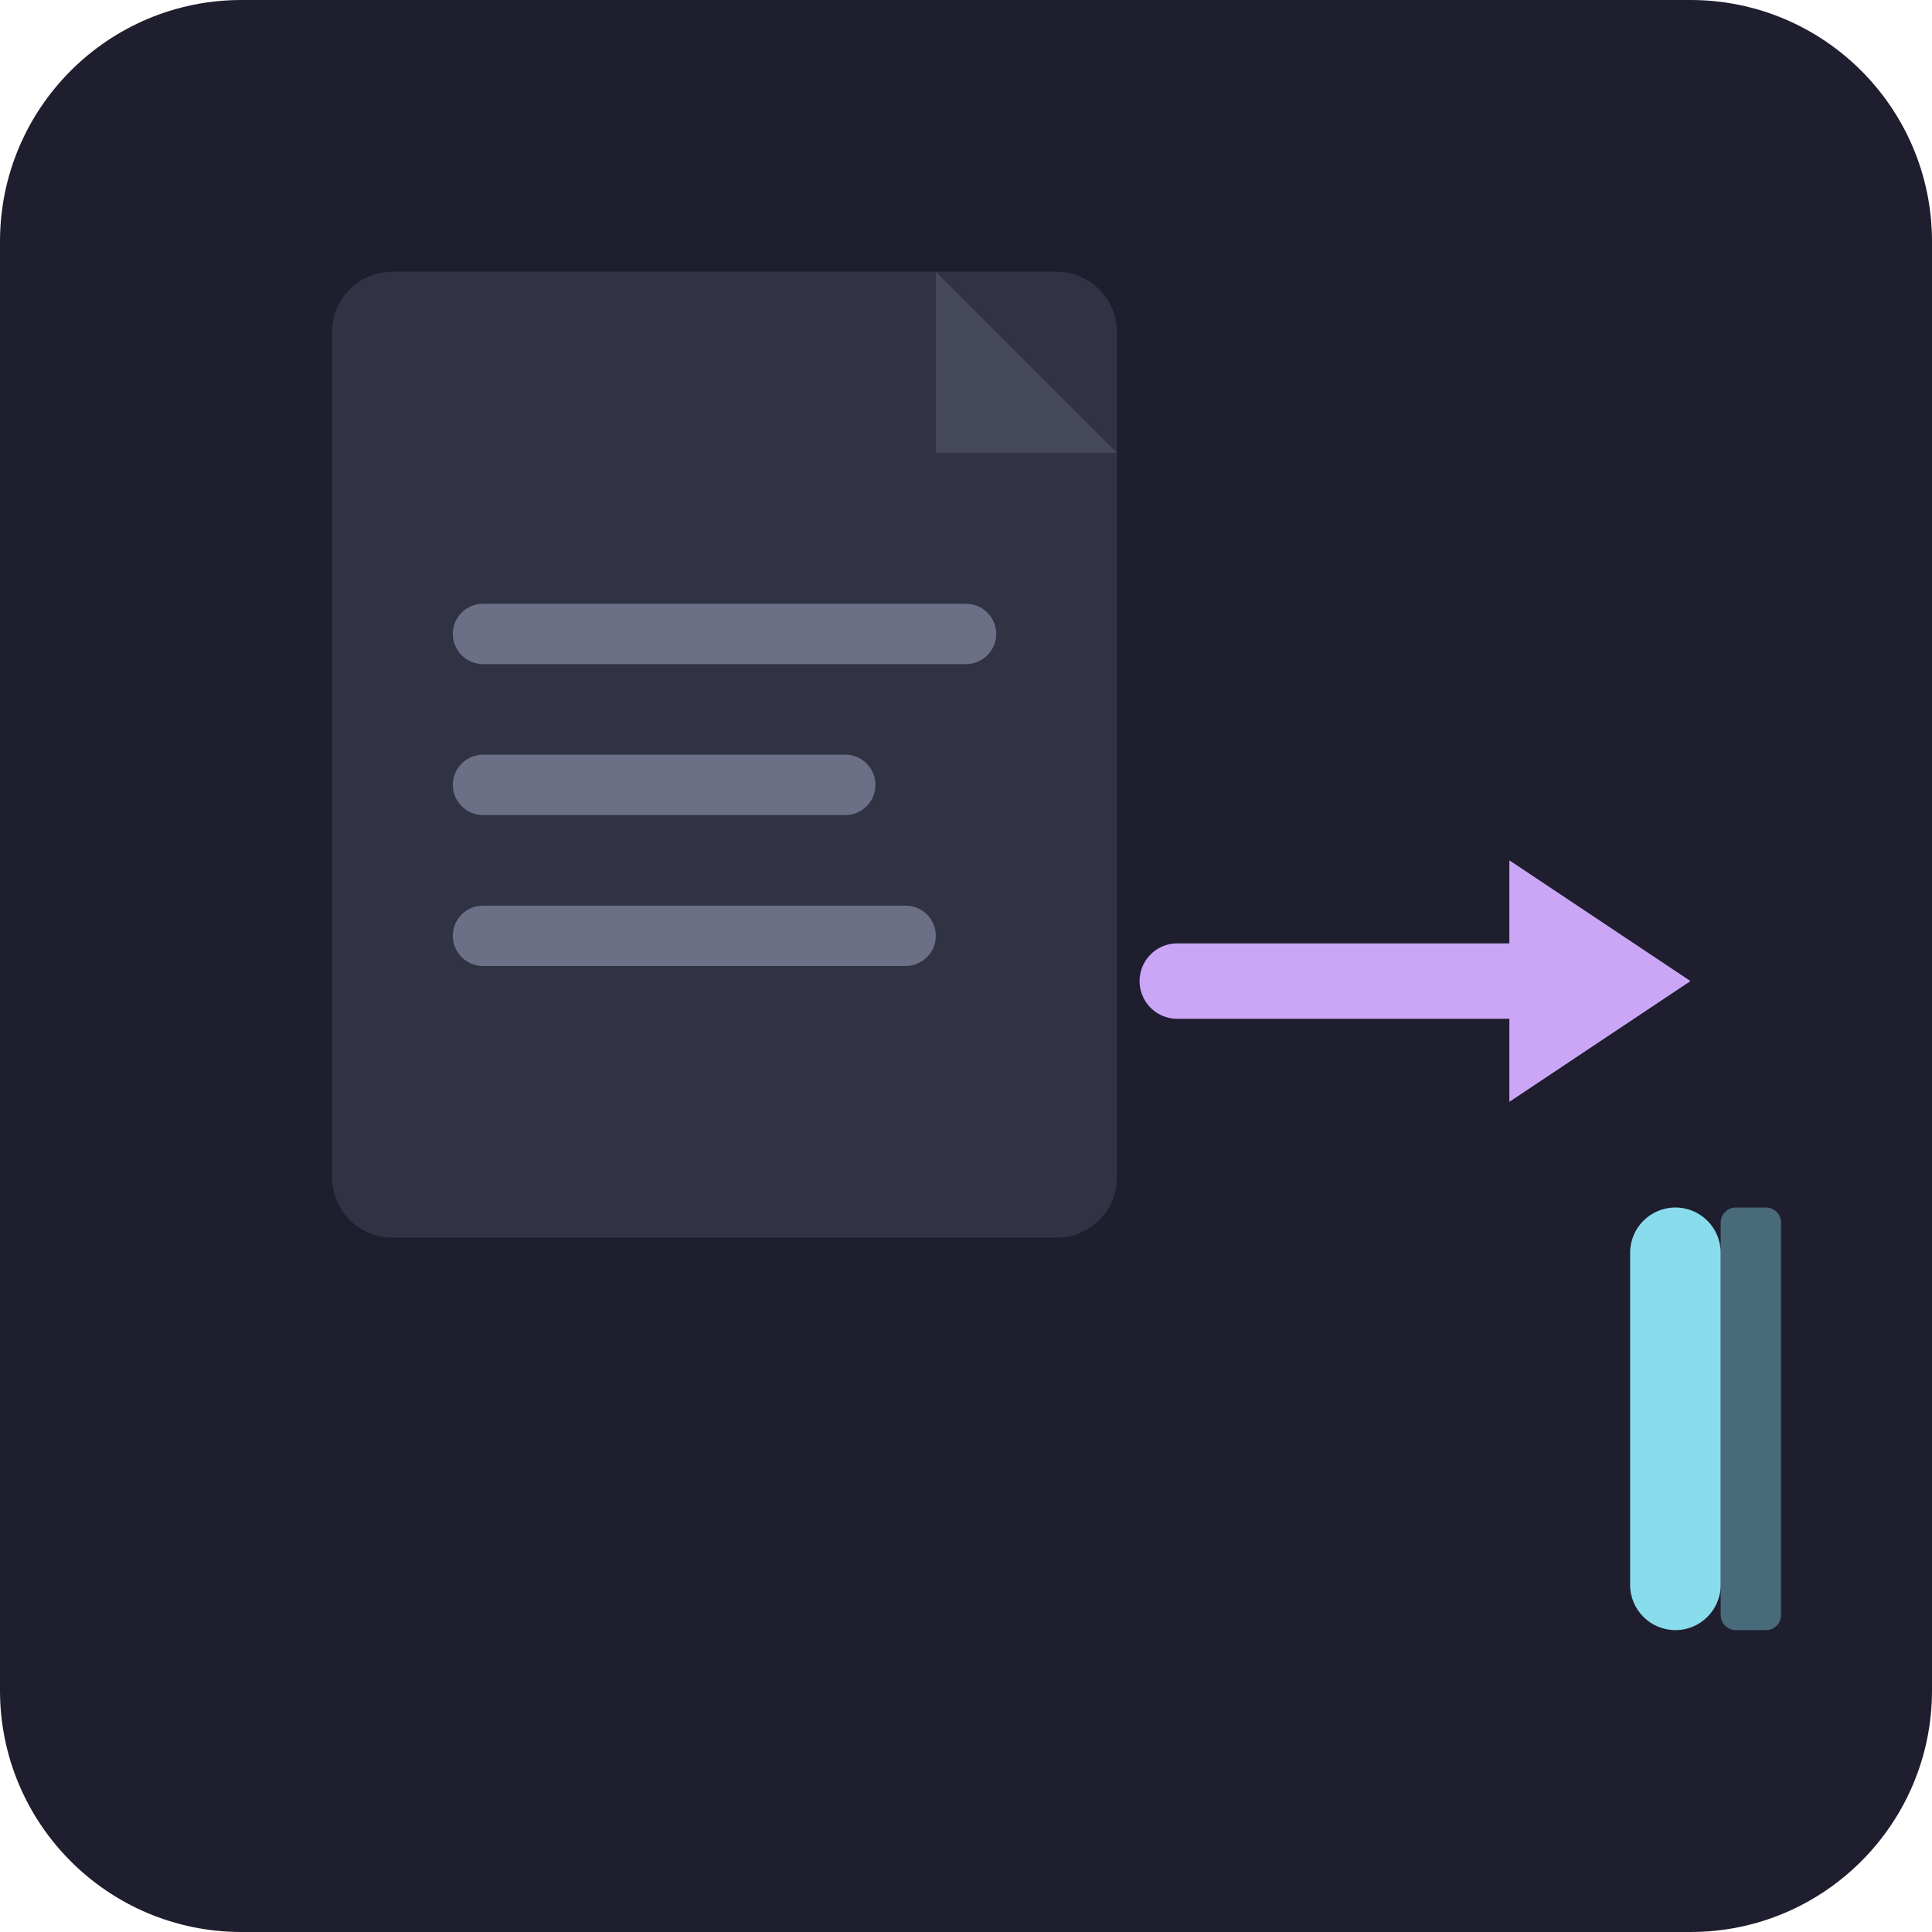
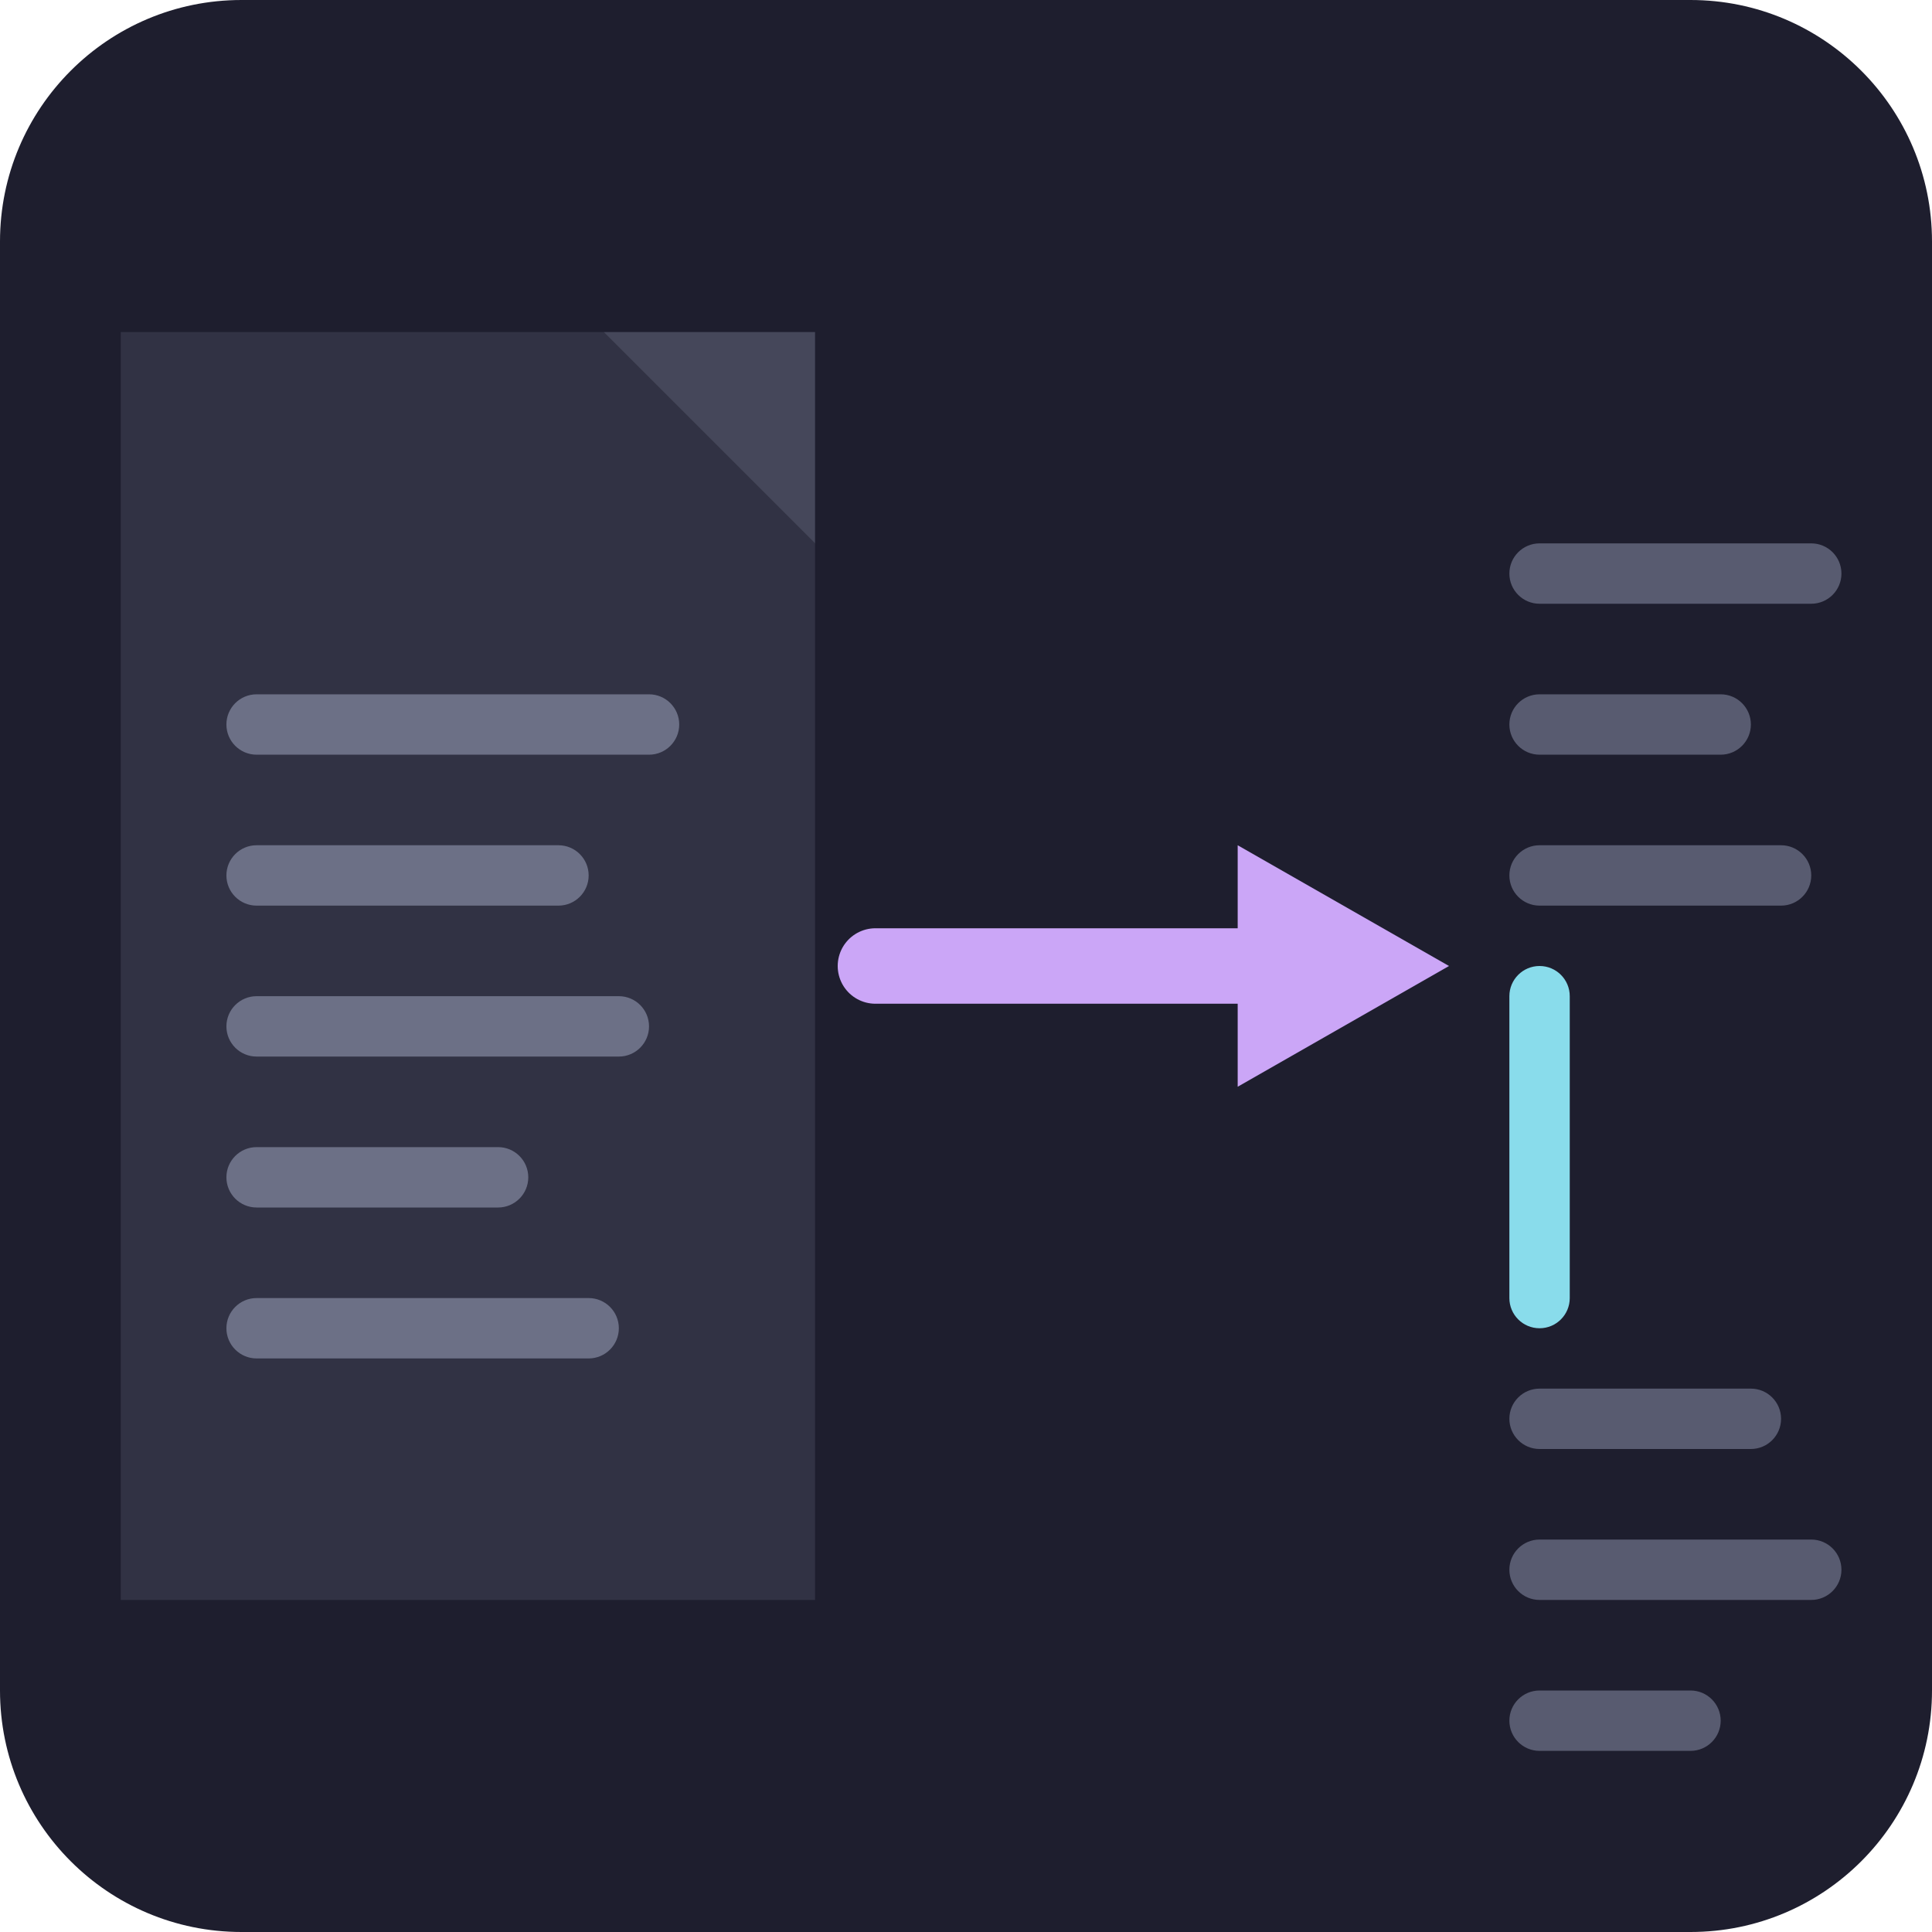
<svg xmlns="http://www.w3.org/2000/svg" viewBox="0 0 128 128" width="128" height="128">
  <rect width="128" height="128" rx="16" fill="#1e1e2e" />
-   <rect x="22" y="18" width="52" height="64" rx="4" fill="#313244" />
-   <polygon points="62,18 74,30 62,30" fill="#45475a" />
-   <rect x="30" y="40" width="36" height="4" rx="2" fill="#6c7086" />
-   <rect x="30" y="50" width="28" height="4" rx="2" fill="#6c7086" />
-   <rect x="30" y="60" width="32" height="4" rx="2" fill="#6c7086" />
-   <path d="M 78 65 L 100 65" stroke="#cba6f7" stroke-width="5" stroke-linecap="round" />
-   <polygon points="100,57 112,65 100,73" fill="#cba6f7" />
-   <rect x="108" y="80" width="6" height="28" rx="3" fill="#89dceb" />
-   <rect x="114" y="80" width="4" height="28" rx="1" fill="#89dceb" opacity="0.4" />
+   <path d="M8,22 L40,22 L54,36 L54,106 L8,106 Z" fill="#313244" />
+   <polygon points="40,22 54,22 54,36" fill="#45475a" />
+   <rect x="15" y="46" width="30" height="4" rx="2" fill="#6c7086" />
+   <rect x="15" y="56" width="24" height="4" rx="2" fill="#6c7086" />
+   <rect x="15" y="66" width="28" height="4" rx="2" fill="#6c7086" />
+   <rect x="15" y="76" width="20" height="4" rx="2" fill="#6c7086" />
+   <rect x="15" y="86" width="26" height="4" rx="2" fill="#6c7086" />
+   <line x1="58" y1="64" x2="84" y2="64" stroke="#cba6f7" stroke-width="5" stroke-linecap="round" />
+   <polygon points="82,56 96,64 82,72" fill="#cba6f7" />
+   <rect x="100" y="36" width="22" height="4" rx="2" fill="#585b70" />
+   <rect x="100" y="46" width="16" height="4" rx="2" fill="#585b70" />
+   <rect x="100" y="56" width="20" height="4" rx="2" fill="#585b70" />
+   <rect x="100" y="64" width="4" height="24" rx="2" fill="#89dceb" />
+   <rect x="100" y="92" width="18" height="4" rx="2" fill="#585b70" />
+   <rect x="100" y="102" width="22" height="4" rx="2" fill="#585b70" />
+   <rect x="100" y="112" width="14" height="4" rx="2" fill="#585b70" />
</svg>
